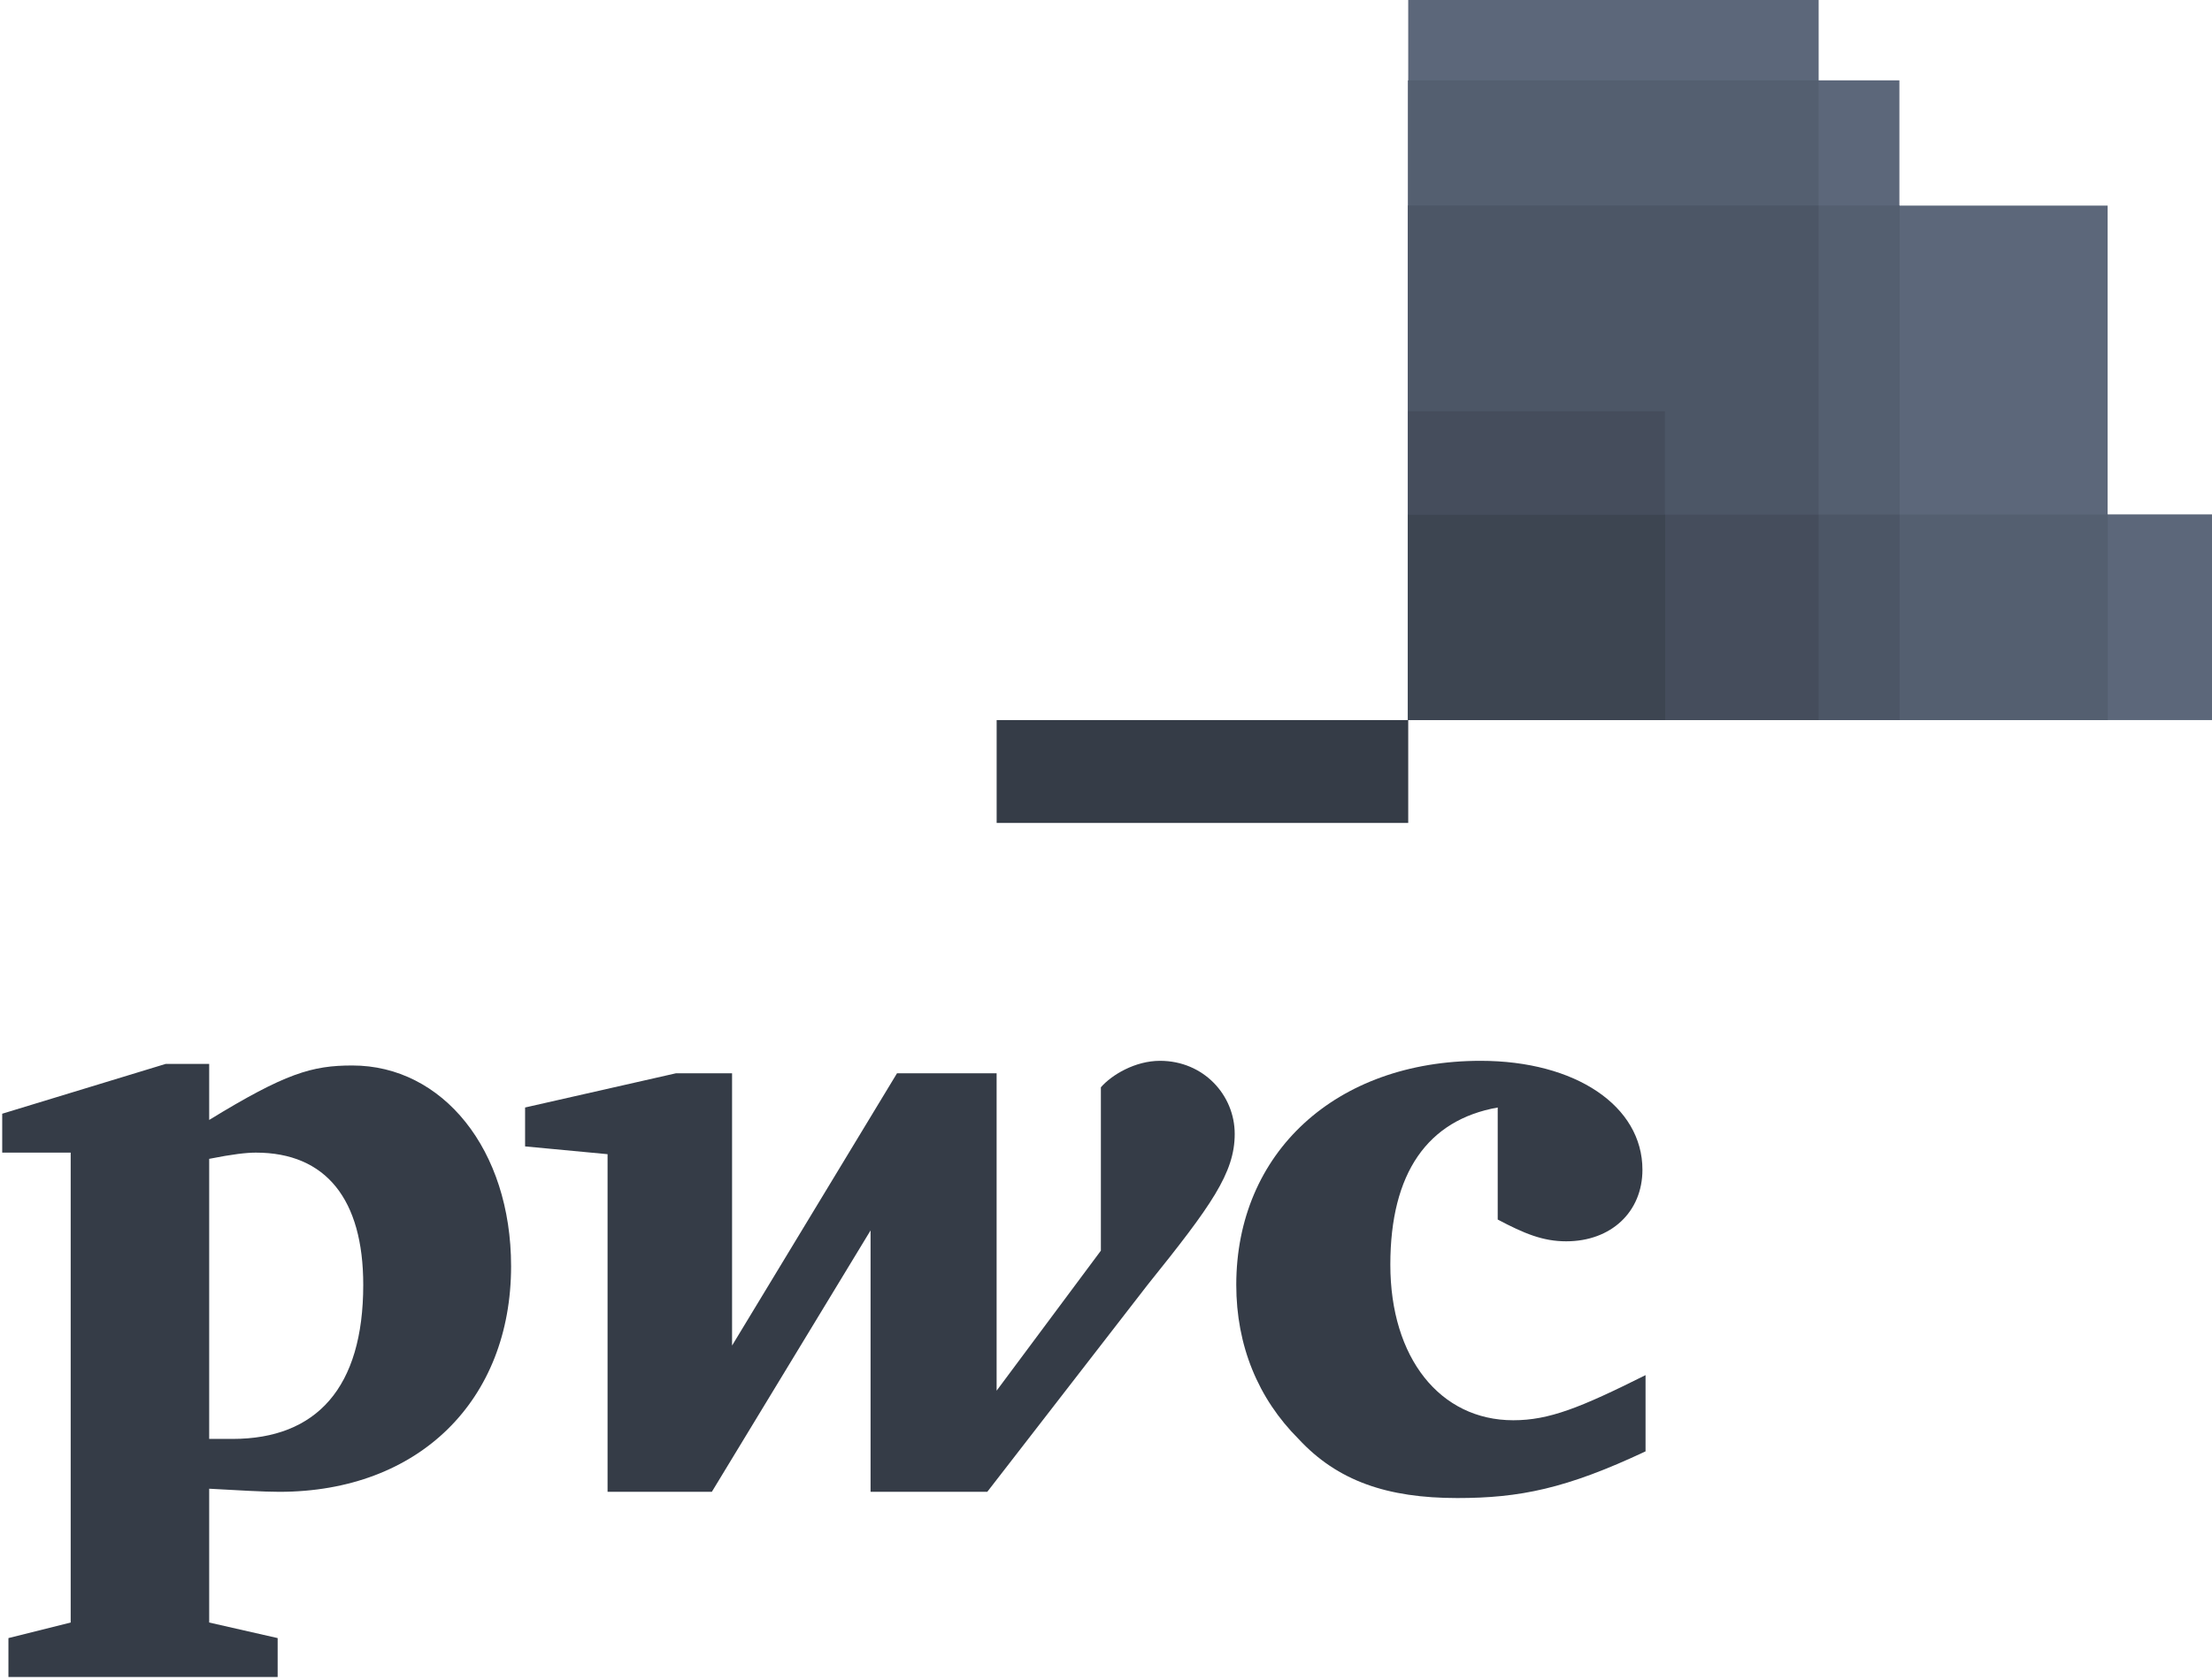
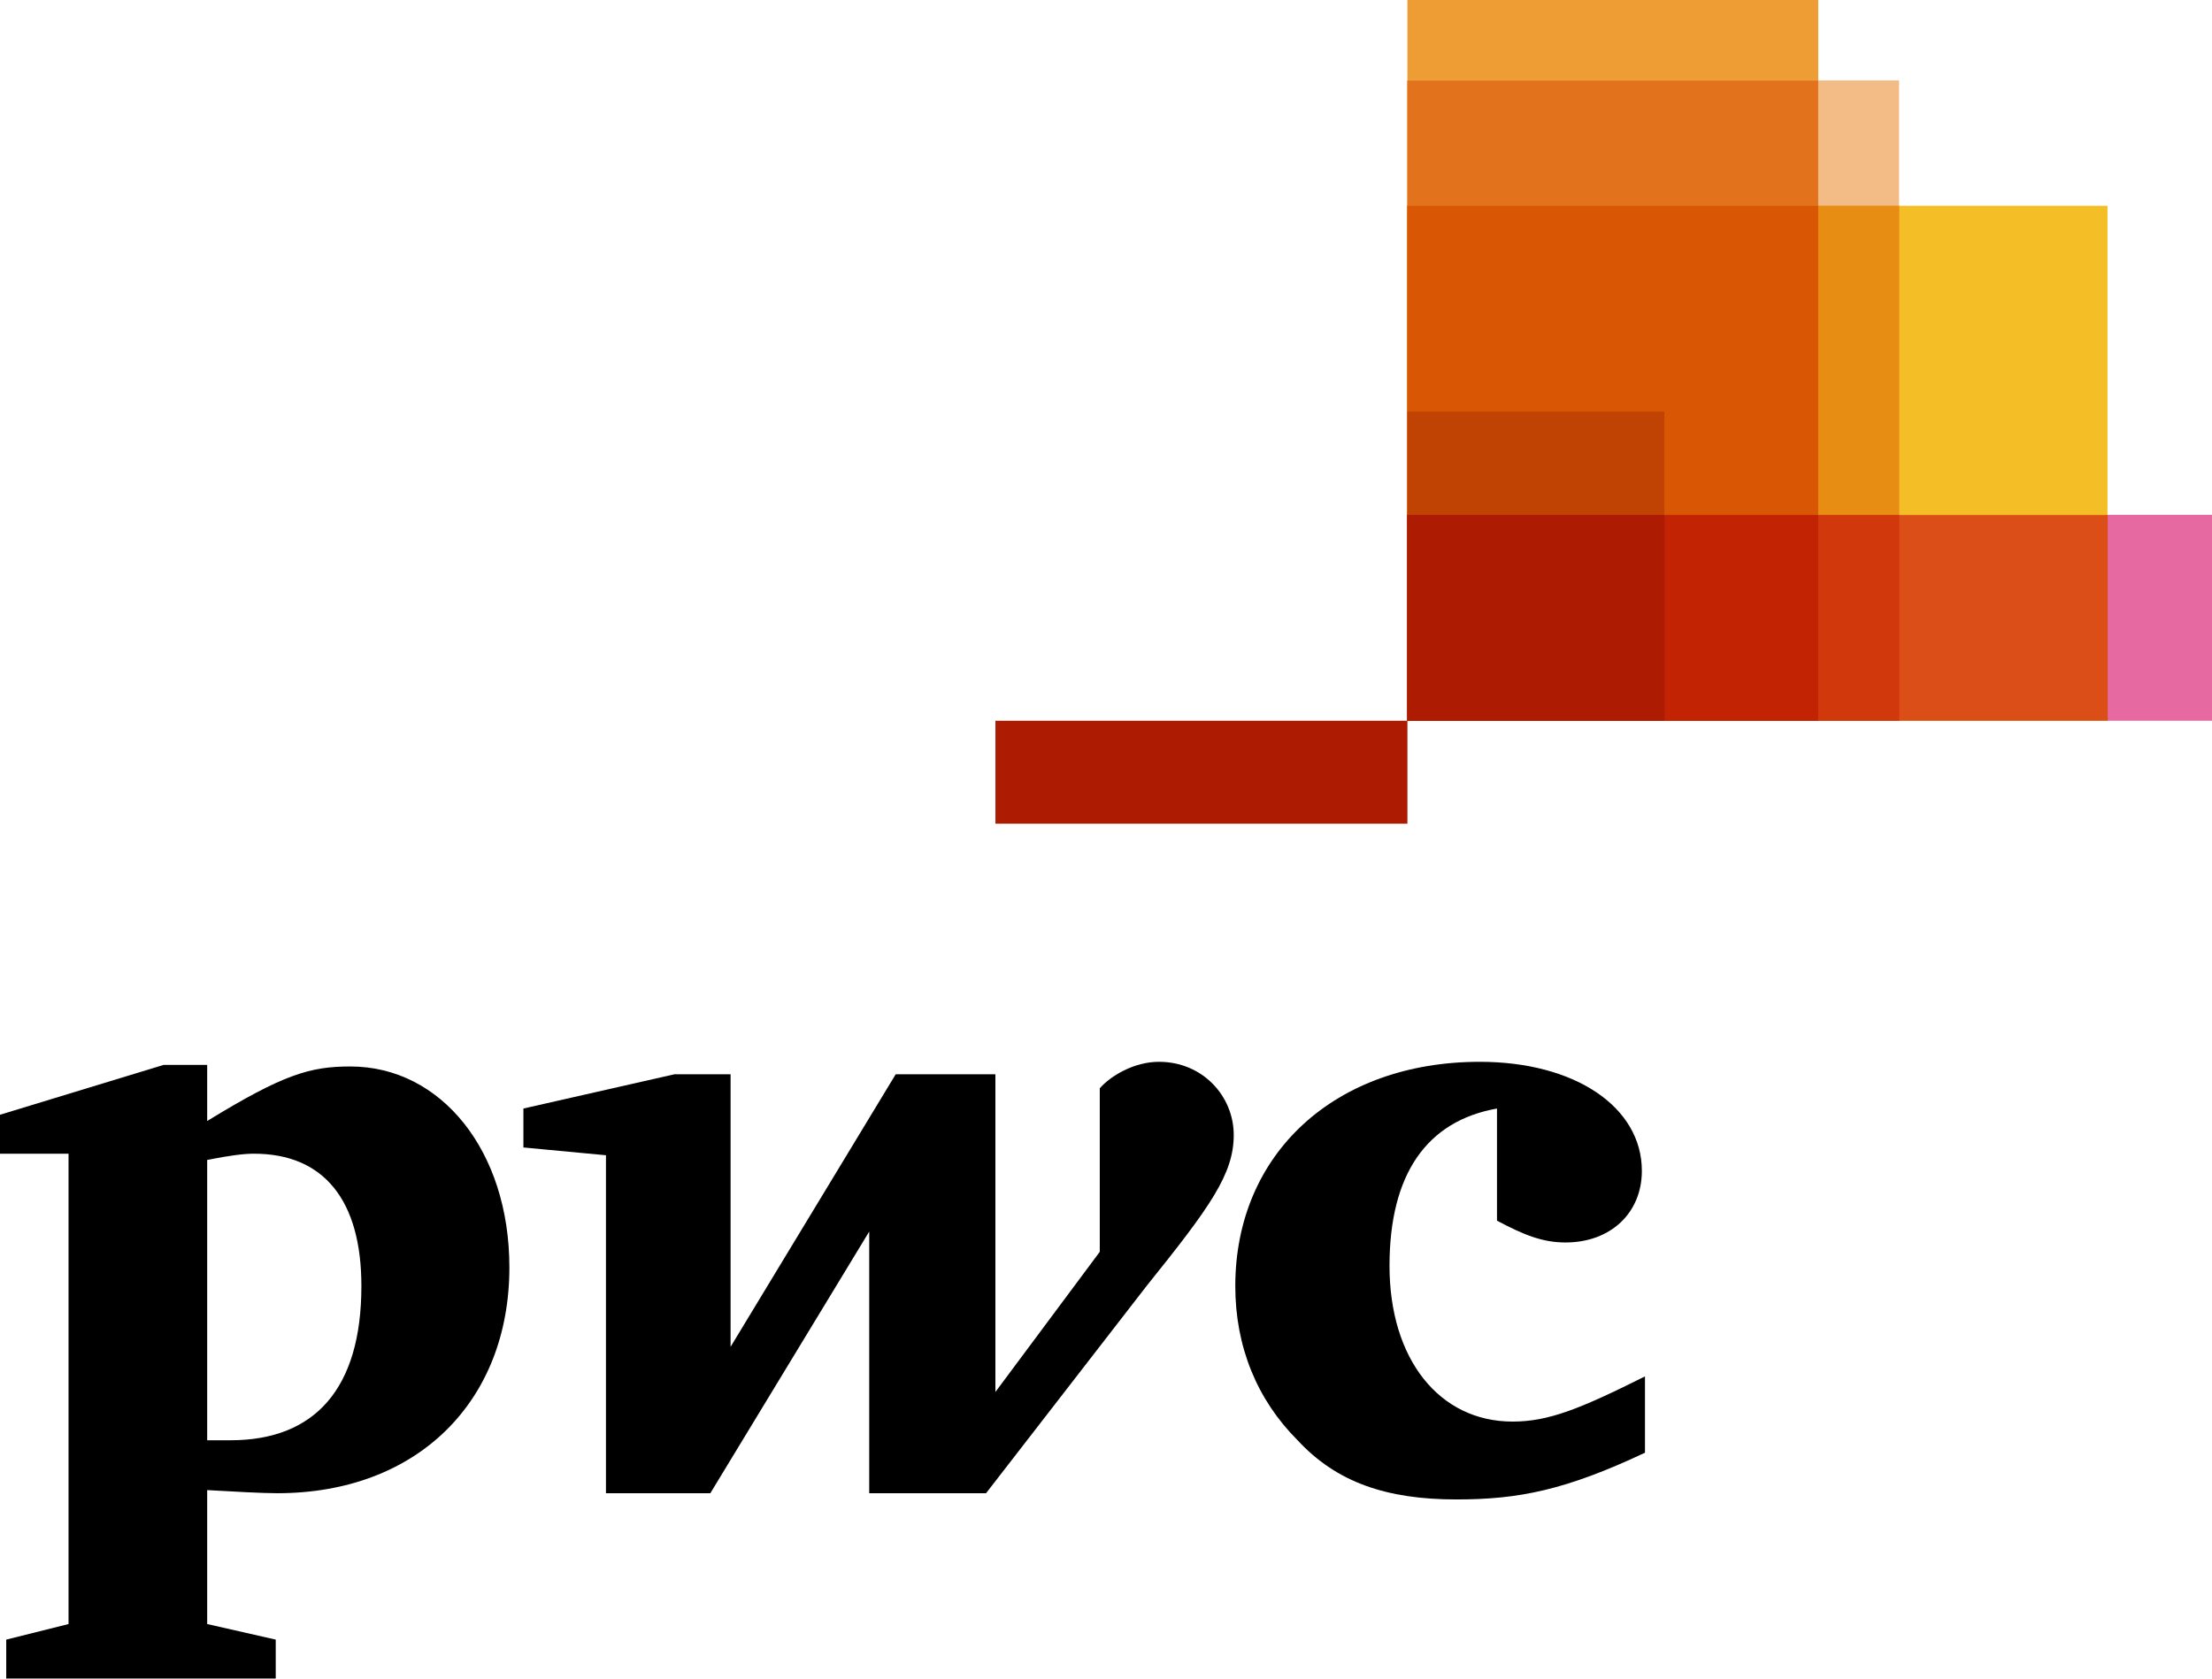
- <svg xmlns="http://www.w3.org/2000/svg" width="1001px" height="760px" viewBox="0 0 1001 760" version="1.1">
-   <defs />
-   <g id="Page-1" stroke="none" stroke-width="1" fill="none" fill-rule="evenodd">
-     <g id="PWC_Original">
-       <path d="M1001,325.903 L637.265,325.903 L637.265,232.803 L1001,232.803 L1001,325.903 L1001,325.903 Z" id="path4061" fill="#5C677A" />
-       <path d="M953.756,325.903 L637.265,325.903 L637.265,93.051 L953.756,93.051 L953.756,325.903 L953.756,325.903 Z" id="path4103" fill="#5C677A" />
-       <path d="M822.998,325.903 L637.265,325.903 L637.265,3.8618832e-05 L822.998,3.8618832e-05 L822.998,325.903 L822.998,325.903 Z" id="path4089" fill="#5C677A" />
-       <path d="M859.539,325.903 L637.265,325.903 L637.265,36.366 L859.539,36.366 L859.539,325.903 L859.539,325.903 Z" id="path4075" fill="#5C677A" />
-       <path d="M637.213,36.421 L637.213,325.873 L822.978,325.873 L822.978,36.421 L637.213,36.421 L637.213,36.421 Z" id="path4688" fill="#545F70" />
-       <path d="M451.016,325.903 L637.265,325.903 L637.265,372.458 L451.016,372.458 L451.016,325.903 L451.016,325.903 Z" id="path4119" fill="#353C47" />
-       <path d="M637.213,93 L637.213,325.873 L859.645,325.873 L859.645,93 L637.213,93 L637.213,93 Z" id="path4698" fill="#545F70" />
-       <path d="M637.213,93 L637.213,325.873 L822.978,325.873 L822.978,93 L637.213,93 L637.213,93 Z" id="path4693" fill="#4C5666" />
-       <path d="M753.414,325.903 L637.265,325.903 L637.265,186.141 L753.414,186.141 L753.414,325.903 L753.414,325.903 Z" id="path4117" fill="#454D5C" />
-       <path d="M637.213,232.87 L637.213,325.873 L953.863,325.873 L953.863,232.87 L637.213,232.87 L637.213,232.87 Z" id="path4713" fill="#545F70" />
-       <path d="M637.213,232.87 L637.213,325.873 L859.645,325.873 L859.645,232.87 L637.213,232.87 L637.213,232.87 Z" id="path4708" fill="#4C5666" />
-       <path d="M637.213,232.87 L637.213,325.873 L822.978,325.873 L822.978,232.87 L637.213,232.87 L637.213,232.87 Z" id="path4703" fill="#454D5C" />
-       <path d="M637.213,232.87 L637.213,325.873 L753.528,325.873 L753.528,232.87 L637.213,232.87 L637.213,232.87 Z" id="path4625" fill="#3D4551" />
-       <g id="g2925" transform="translate(0.50108, 479.7918)" fill="#353C47">
-         <path d="M677.259,21.456 C645.569,27.09 628.668,51.034 628.668,92.583 C628.668,134.837 651.203,163.006 684.302,163.006 C700.499,163.006 714.583,157.372 744.161,142.583 L744.161,177.09 C708.245,193.992 687.119,198.217 658.95,198.217 C627.259,198.217 604.724,190.47 587.119,171.456 C568.809,153.147 558.95,129.203 558.95,101.738 C558.95,41.879 604.02,0.33 669.513,0.33 C712.471,0.33 742.752,20.752 742.752,49.625 C742.752,68.639 728.668,82.02 708.245,82.02 C697.682,82.02 689.231,78.499 677.259,72.161" id="path2850" />
-         <path d="M518.809,101.738 C547.682,65.823 558.245,51.034 558.245,33.428 C558.245,15.823 544.161,0.33 524.443,0.33 C513.175,0.33 502.612,6.668 497.682,12.301 L497.682,86.245 L450.499,149.625 L450.499,5.963 L405.428,5.963 L330.781,129.203 L330.781,5.963 L305.428,5.963 L237.119,21.456 L237.119,39.062 L274.443,42.583 L274.443,195.4 L321.626,195.4 L393.457,77.09 L393.457,195.4 L446.274,195.4" id="path2852" />
-         <path d="M94.161,171.456 L104.724,171.456 C142.752,171.456 163.879,148.217 163.879,101.738 C163.879,63.006 146.978,41.879 115.288,41.879 C111.062,41.879 104.724,42.583 94.161,44.696 L94.161,171.456 L94.161,171.456 Z M94.161,254.555 L125.147,261.597 L125.147,279.203 L3.316,279.203 L3.316,261.597 L31.485,254.555 L31.485,41.879 L0.499,41.879 L0.499,24.273 L74.443,1.738 L94.161,1.738 L94.161,27.09 C128.668,5.963 140.64,2.442 158.95,2.442 C199.795,2.442 230.781,40.47 230.781,93.287 C230.781,153.851 189.231,195.4 125.851,195.4 C118.809,195.4 106.837,194.696 94.161,193.992 L94.161,254.555 Z" id="path2862" />
-       </g>
-     </g>
+ <svg xmlns="http://www.w3.org/2000/svg" version="1.1" width="1000" height="758.995" id="svg2">
+   <defs id="defs4">
+     <clipPath id="clipPath2940">
+       <path d="m 104.072,244.53 13.958,0 0,-16.389 -13.958,0 0,16.389 z" id="path2942" />
+     </clipPath>
+     <clipPath id="clipPath2926">
+       <path d="m 104.072,254.114 34.584,0 0,-25.973 -34.584,0 0,25.973 z" id="path2928" />
+     </clipPath>
+     <clipPath id="clipPath2912">
+       <path d="m 104.072,263.695 21.122,0 0,-35.554 -21.122,0 0,35.554 z" id="path2914" />
+     </clipPath>
+     <clipPath id="clipPath2898">
+       <path d="m 104.072,259.95 24.884,0 0,-31.809 -24.884,0 0,31.809 z" id="path2900" />
+     </clipPath>
+     <clipPath id="clipPath2884">
+       <path d="m 104.072,239.726 39.448,0 0,-11.585 -39.448,0 0,11.585 z" id="path2886" />
+     </clipPath>
+     <clipPath id="clipPath2872">
+       <path d="m 0,0 595.276,0 0,841.89 L 0,841.89 0,0 z" id="path2874" />
+     </clipPath>
+     <clipPath id="clipPath2852">
+       <path d="m 39.118,37.134 28.126,0 0,26.954 -28.126,0 0,-26.954 z" id="path2854" />
+     </clipPath>
+     <clipPath id="clipPath4109">
+       <path d="m 104.072,244.53 13.958,0 0,-16.389 -13.958,0 0,16.389 z" id="path4111" />
+     </clipPath>
+     <clipPath id="clipPath4095">
+       <path d="m 104.072,254.114 34.584,0 0,-25.973 -34.584,0 0,25.973 z" id="path4097" />
+     </clipPath>
+     <clipPath id="clipPath4081">
+       <path d="m 104.072,263.695 21.122,0 0,-35.554 -21.122,0 0,35.554 z" id="path4083" />
+     </clipPath>
+     <clipPath id="clipPath4067">
+       <path d="m 104.072,259.95 24.884,0 0,-31.809 -24.884,0 0,31.809 z" id="path4069" />
+     </clipPath>
+     <clipPath id="clipPath4053">
+       <path d="m 104.072,239.726 39.448,0 0,-11.585 -39.448,0 0,11.585 z" id="path4055" />
+     </clipPath>
+     <clipPath id="clipPath4041">
+       <path d="m 0,0 595.276,0 0,841.89 L 0,841.89 0,0 z" id="path4043" />
+     </clipPath>
+     <clipPath id="clipPath4021">
+       <path d="m 39.118,37.134 28.126,0 0,26.954 -28.126,0 0,-26.954 z" id="path4023" />
+     </clipPath>
+     <clipPath id="clipPath4041-7">
+       <path d="m 0,0 595.276,0 0,841.89 L 0,841.89 0,0 z" id="path4043-1" />
+     </clipPath>
+     <clipPath id="clipPath4053-7">
+       <path d="m 104.072,239.726 39.448,0 0,-11.585 -39.448,0 0,11.585 z" id="path4055-7" />
+     </clipPath>
+     <clipPath id="clipPath4067-7">
+       <path d="m 104.072,259.95 24.884,0 0,-31.809 -24.884,0 0,31.809 z" id="path4069-7" />
+     </clipPath>
+     <clipPath id="clipPath4081-3">
+       <path d="m 104.072,263.695 21.122,0 0,-35.554 -21.122,0 0,35.554 z" id="path4083-3" />
+     </clipPath>
+     <clipPath id="clipPath4095-5">
+       <path d="m 104.072,254.114 34.584,0 0,-25.973 -34.584,0 0,25.973 z" id="path4097-9" />
+     </clipPath>
+     <clipPath id="clipPath4109-9">
+       <path d="m 104.072,244.53 13.958,0 0,-16.389 -13.958,0 0,16.389 z" id="path4111-8" />
+     </clipPath>
+   </defs>
+   <path d="m 1000,325.903 -363.735,0 0,-93.1 363.735,0 0,93.1 z" id="path4061" style="fill:#e669a2;fill-opacity:1;fill-rule:nonzero;stroke:none;color:#000000;marker:none;visibility:visible;display:inline;overflow:visible;enable-background:accumulate" />
+   <path d="m 952.756,325.903 -316.491,0 0,-232.852 316.491,0 0,232.852 z" id="path4103" style="fill:#f3be26;fill-opacity:1;fill-rule:nonzero;stroke:none;color:#000000;marker:none;visibility:visible;display:inline;overflow:visible;enable-background:accumulate" />
+   <path d="m 821.998,325.903 -185.734,0 0,-325.903 185.734,0 0,325.903 z" id="path4089" style="fill:#ee9c34;fill-opacity:1;fill-rule:nonzero;stroke:none;color:#000000;marker:none;visibility:visible;display:inline;overflow:visible;enable-background:accumulate" />
+   <path d="m 858.539,325.903 -222.274,0 0,-289.537 222.274,0 0,289.537 z" id="path4075" style="fill:#f3bc87;fill-opacity:1;fill-rule:nonzero;stroke:none;color:#000000;marker:none;visibility:visible;display:inline;overflow:visible;enable-background:accumulate" />
+   <path d="m 636.213,36.421 0,289.453 185.765,0 0,-289.453 -185.765,0 z" id="path4688" style="fill:#e3721c;fill-opacity:1;fill-rule:nonzero;stroke:none;color:#000000;marker:none;visibility:visible;display:inline;overflow:visible;enable-background:accumulate" />
+   <path d="m 450.016,325.903 186.248,0 0,46.555 -186.248,0 0,-46.555 z" id="path4119" style="fill:#ad1b02;fill-opacity:1;fill-rule:nonzero;stroke:none;color:#000000;marker:none;visibility:visible;display:inline;overflow:visible;enable-background:accumulate" />
+   <path d="m 636.213,93 0,232.873 222.432,0 0,-232.873 -222.432,0 z" id="path4698" style="fill:#e88d14;fill-opacity:1;fill-rule:nonzero;stroke:none;color:#000000;marker:none;visibility:visible;display:inline;overflow:visible;enable-background:accumulate" />
+   <path d="m 636.213,93 0,232.873 185.765,0 0,-232.873 -185.765,0 z" id="path4693" style="fill:#d85604;fill-opacity:1;fill-rule:nonzero;stroke:none;color:#000000;marker:none;visibility:visible;display:inline;overflow:visible;enable-background:accumulate" />
+   <path d="m 752.414,325.903 -116.149,0 0,-139.761 116.149,0 0,139.761 z" id="path4117" style="fill:#c14303;fill-opacity:1;fill-rule:nonzero;stroke:none;color:#000000;marker:none;visibility:visible;display:inline;overflow:visible;enable-background:accumulate" />
+   <path d="m 636.213,232.87 0,93.004 316.65,0 0,-93.004 -316.65,0 z" id="path4713" style="fill:#db4e18;fill-opacity:1;fill-rule:nonzero;stroke:none;color:#000000;marker:none;visibility:visible;display:inline;overflow:visible;enable-background:accumulate" />
+   <path d="m 636.213,232.87 0,93.004 222.432,0 0,-93.004 -222.432,0 z" id="path4708" style="fill:#d1390d;fill-opacity:1;fill-rule:nonzero;stroke:none;color:#000000;marker:none;visibility:visible;display:inline;overflow:visible;enable-background:accumulate" />
+   <path d="m 636.213,232.87 0,93.004 185.765,0 0,-93.004 -185.765,0 z" id="path4703" style="fill:#c22303;fill-opacity:1;fill-rule:nonzero;stroke:none;color:#000000;marker:none;visibility:visible;display:inline;overflow:visible;enable-background:accumulate" />
+   <path d="m 636.213,232.87 0,93.004 116.315,0 0,-93.004 -116.315,0 z" id="path4625" style="fill:#ad1b02;fill-opacity:1;fill-rule:nonzero;stroke:none;color:#000000;marker:none;visibility:visible;display:inline;overflow:visible;enable-background:accumulate" />
+   <g transform="translate(-128.4989,323.7918)" id="g2925">
+     <path id="path2850" style="fill:#000000;fill-opacity:1;fill-rule:nonzero;stroke:none" d="m 805.259,177.456 c -31.69,5.634 -48.592,29.577 -48.592,71.127 0,42.254 22.535,70.423 55.634,70.423 16.197,0 30.282,-5.634 59.859,-20.423 0,34.507 0,34.507 0,34.507 -35.915,16.901 -57.042,21.127 -85.211,21.127 -31.69,0 -54.225,-7.746 -71.831,-26.761 -18.31,-18.31 -28.169,-42.254 -28.169,-69.718 0,-59.859 45.07,-101.408 110.563,-101.408 42.958,0 73.239,20.423 73.239,49.296 0,19.014 -14.085,32.394 -34.507,32.394 -10.563,0 -19.014,-3.521 -30.986,-9.859" />
+     <path id="path2852" style="fill:#000000;fill-opacity:1;fill-rule:nonzero;stroke:none" d="m 646.809,257.738 c 28.873,-35.915 39.437,-50.704 39.437,-68.31 0,-17.606 -14.085,-33.099 -33.803,-33.099 -11.268,0 -21.831,6.338 -26.761,11.972 0,73.944 0,73.944 0,73.944 -47.183,63.38 -47.183,63.38 -47.183,63.38 0,-143.662 0,-143.662 0,-143.662 -45.07,0 -45.07,0 -45.07,0 -74.648,123.239 -74.648,123.239 -74.648,123.239 0,-123.239 0,-123.239 0,-123.239 -25.352,0 -25.352,0 -25.352,0 -68.31,15.493 -68.31,15.493 -68.31,15.493 0,17.606 0,17.606 0,17.606 37.324,3.521 37.324,3.521 37.324,3.521 0,152.817 0,152.817 0,152.817 47.183,0 47.183,0 47.183,0 71.831,-118.31 71.831,-118.31 71.831,-118.31 0,118.31 0,118.31 0,118.31 52.817,0 52.817,0 52.817,0" />
+     <path id="path2862" style="fill:#000000;fill-opacity:1;fill-rule:nonzero;stroke:none" d="m 222.161,327.456 c 5.634,0 7.042,0 10.563,0 38.028,0 59.155,-23.239 59.155,-69.718 0,-38.732 -16.901,-59.859 -48.592,-59.859 -4.225,0 -10.563,0.704 -21.127,2.817 l 0,126.761 z m 0,83.099 c 30.986,7.042 30.986,7.042 30.986,7.042 0,17.606 0,17.606 0,17.606 -121.831,0 -121.831,0 -121.831,0 0,-17.606 0,-17.606 0,-17.606 28.169,-7.042 28.169,-7.042 28.169,-7.042 0,-212.676 0,-212.676 0,-212.676 -30.986,0 -30.986,0 -30.986,0 0,-17.606 0,-17.606 0,-17.606 73.944,-22.535 73.944,-22.535 73.944,-22.535 19.718,0 19.718,0 19.718,0 0,25.352 0,25.352 0,25.352 34.507,-21.127 46.479,-24.648 64.789,-24.648 40.845,0 71.831,38.028 71.831,90.845 0,60.563 -41.549,102.113 -104.93,102.113 -7.042,0 -19.014,-0.704 -31.69,-1.408" />
  </g>
</svg>
